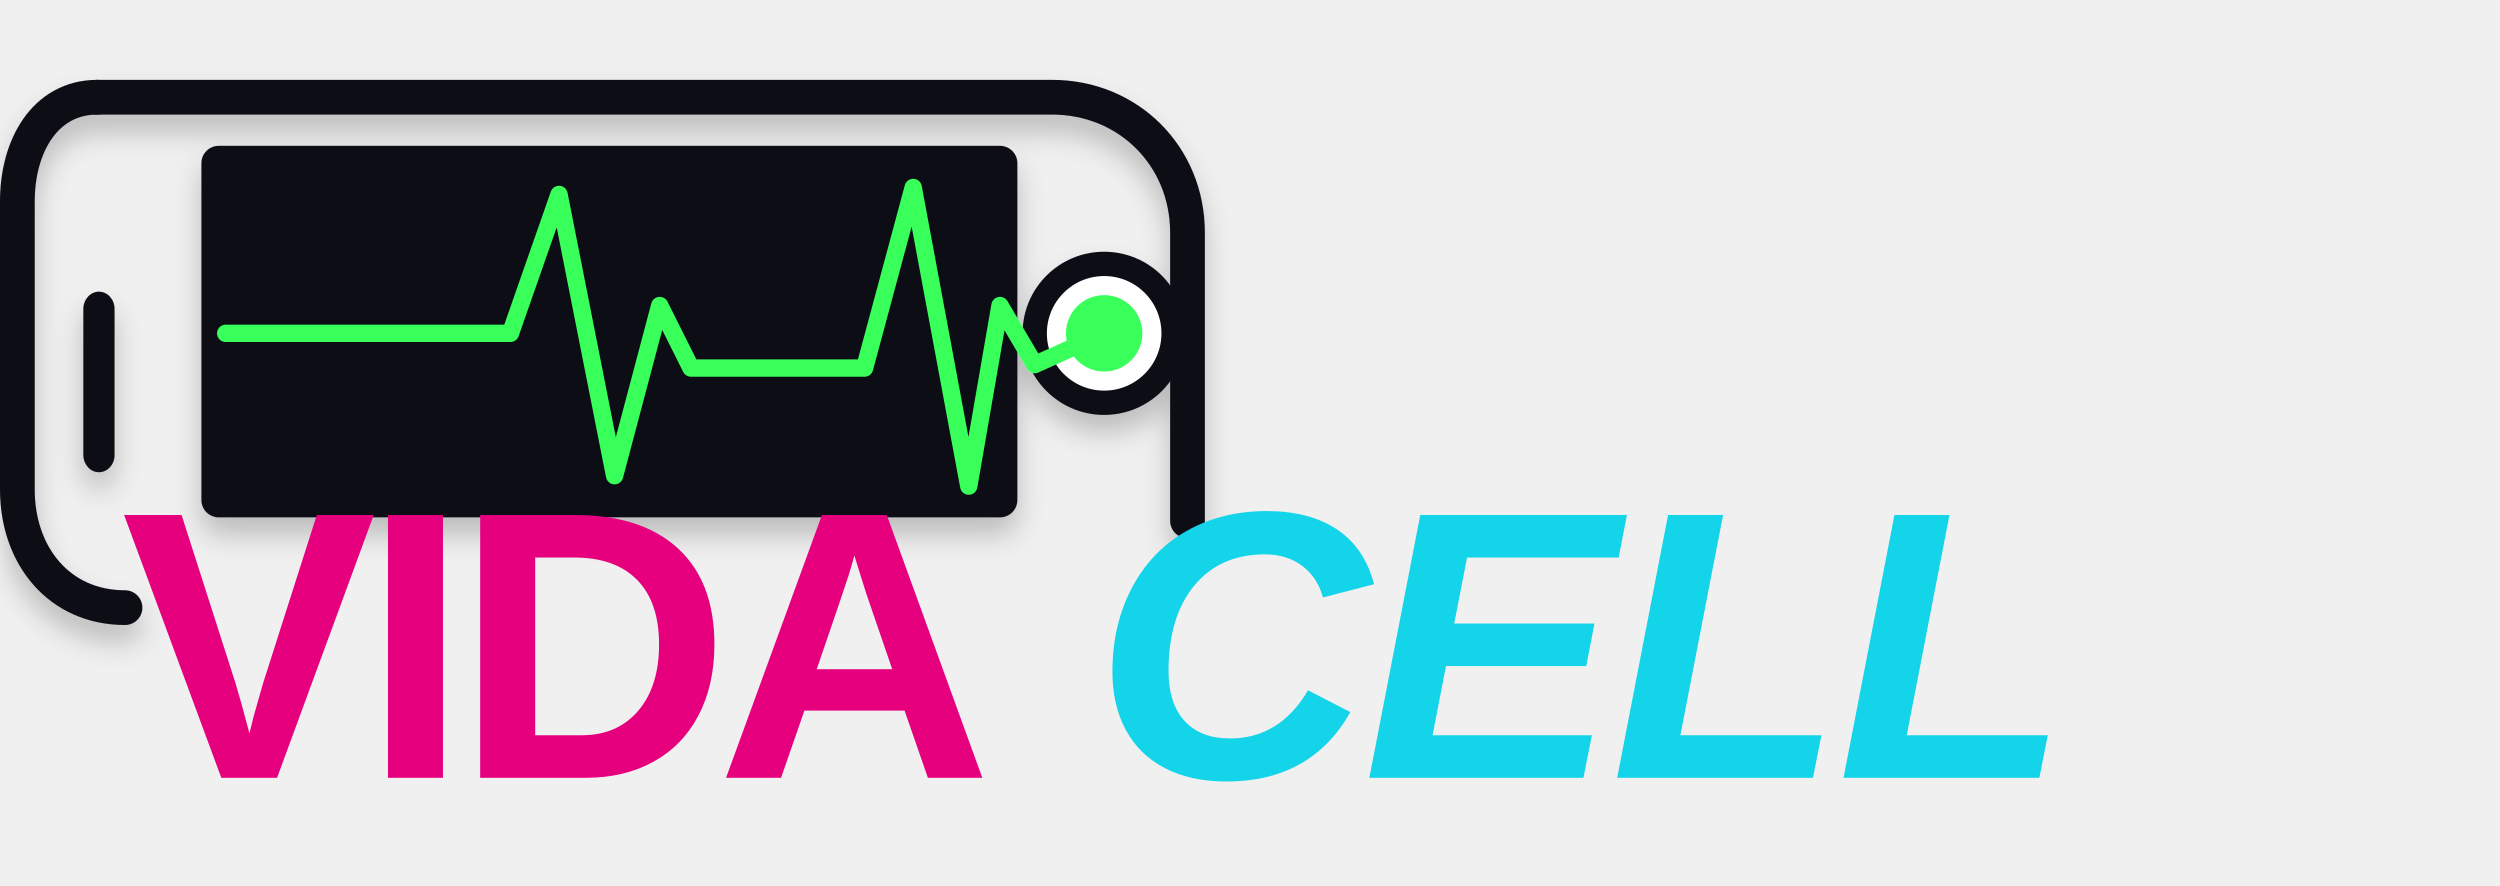
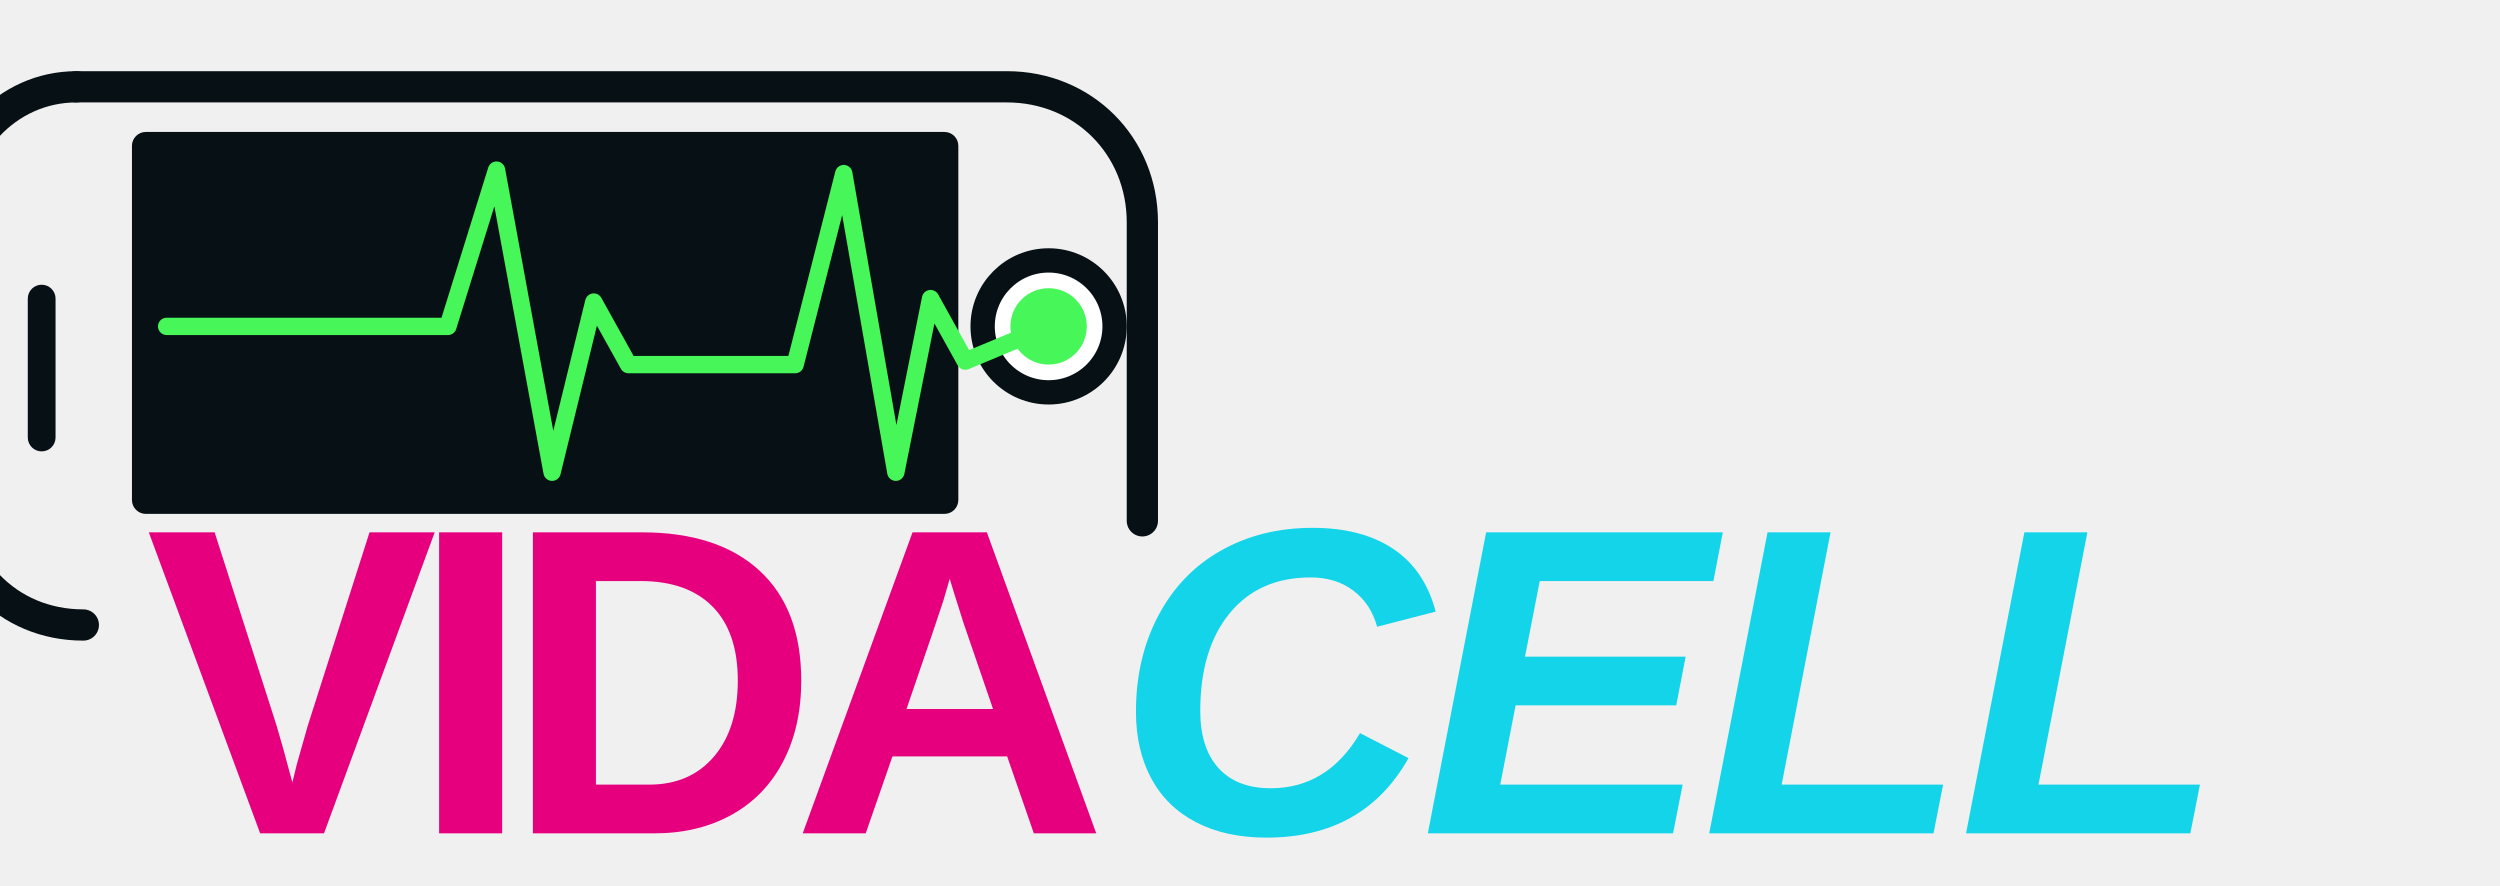
<svg xmlns="http://www.w3.org/2000/svg" viewBox="0 0 720 255" width="720" height="255" preserveAspectRatio="xMidYMid meet" role="img" aria-labelledby="title desc">
-   <defs>
-     <filter id="shadow" x="-10%" y="-10%" width="120%" height="130%">
-       <feDropShadow dx="0" dy="5" stdDeviation="4" flood-color="#071014" flood-opacity="0.22" />
-     </filter>
-   </defs>
-   <g filter="url(#shadow)">
-     <path d="M28 28h275c22 0 39 17 39 39v83" fill="none" stroke="#071014" stroke-width="10" stroke-linecap="round" />
-     <path d="M28 28C13 28 5 42 5 58v83c0 19 12 34 31 34" fill="none" stroke="#071014" stroke-width="10" stroke-linecap="round" />
-     <rect x="58" y="42" width="235" height="107" rx="5" fill="#071014" />
-     <rect x="24" y="84" width="9" height="52" rx="5" fill="#071014" />
-     <circle cx="318" cy="96" r="20" fill="#ffffff" stroke="#071014" stroke-width="7" />
-     <circle cx="318" cy="96" r="11" fill="#39ff5a" />
-     <polyline points="65,96 147,96 161,56 177,137 190,88 199,106 249,106 263,54 279,140 288,88 298,105 318,96" fill="none" stroke="#39ff5a" stroke-width="5" stroke-linecap="round" stroke-linejoin="round" />
+   <g>
+     <path d="M22 25h268c22 0 39 17 39 39v86" fill="none" stroke="#071014" stroke-width="9" stroke-linecap="round" />
+     <path d="M22 25C2 25-14 42-14 64v77c0 22 16 39 38 39" fill="none" stroke="#071014" stroke-width="9" stroke-linecap="round" />
+     <rect x="38" y="38" width="238" height="110" rx="4" fill="#071014" />
+     <rect x="8" y="82" width="8" height="48" rx="4" fill="#071014" />
+     <circle cx="302" cy="94" r="19" fill="#ffffff" stroke="#071014" stroke-width="7" />
+     <circle cx="302" cy="94" r="11" fill="#47f75a" />
+     <polyline points="48,94 129,94 143,49 159,136 171,87 181,105 229,105 243,50 258,136 268,86 278,104 302,94" fill="none" stroke="#47f75a" stroke-width="5" stroke-linecap="round" stroke-linejoin="round" />
  </g>
-   <text x="35" y="224" font-family="Impact, Arial Black, Arial, Helvetica, sans-serif" font-size="110" font-weight="900" letter-spacing="-4" fill="#e6007e">VIDA</text>
-   <text x="315" y="224" font-family="Impact, Arial Black, Arial, Helvetica, sans-serif" font-size="110" font-weight="900" font-style="italic" letter-spacing="-2" fill="#13d4e8">CELL</text>
+   <g font-family="Arial Black, Impact, Arial, Helvetica, sans-serif" font-weight="900">
+     <text x="42" y="240" font-size="126" letter-spacing="-8" fill="#e6007e">VIDA</text>
+     <text x="321" y="240" font-size="126" letter-spacing="-3" font-style="italic" fill="#13d4e8">CELL</text>
+   </g>
</svg>
